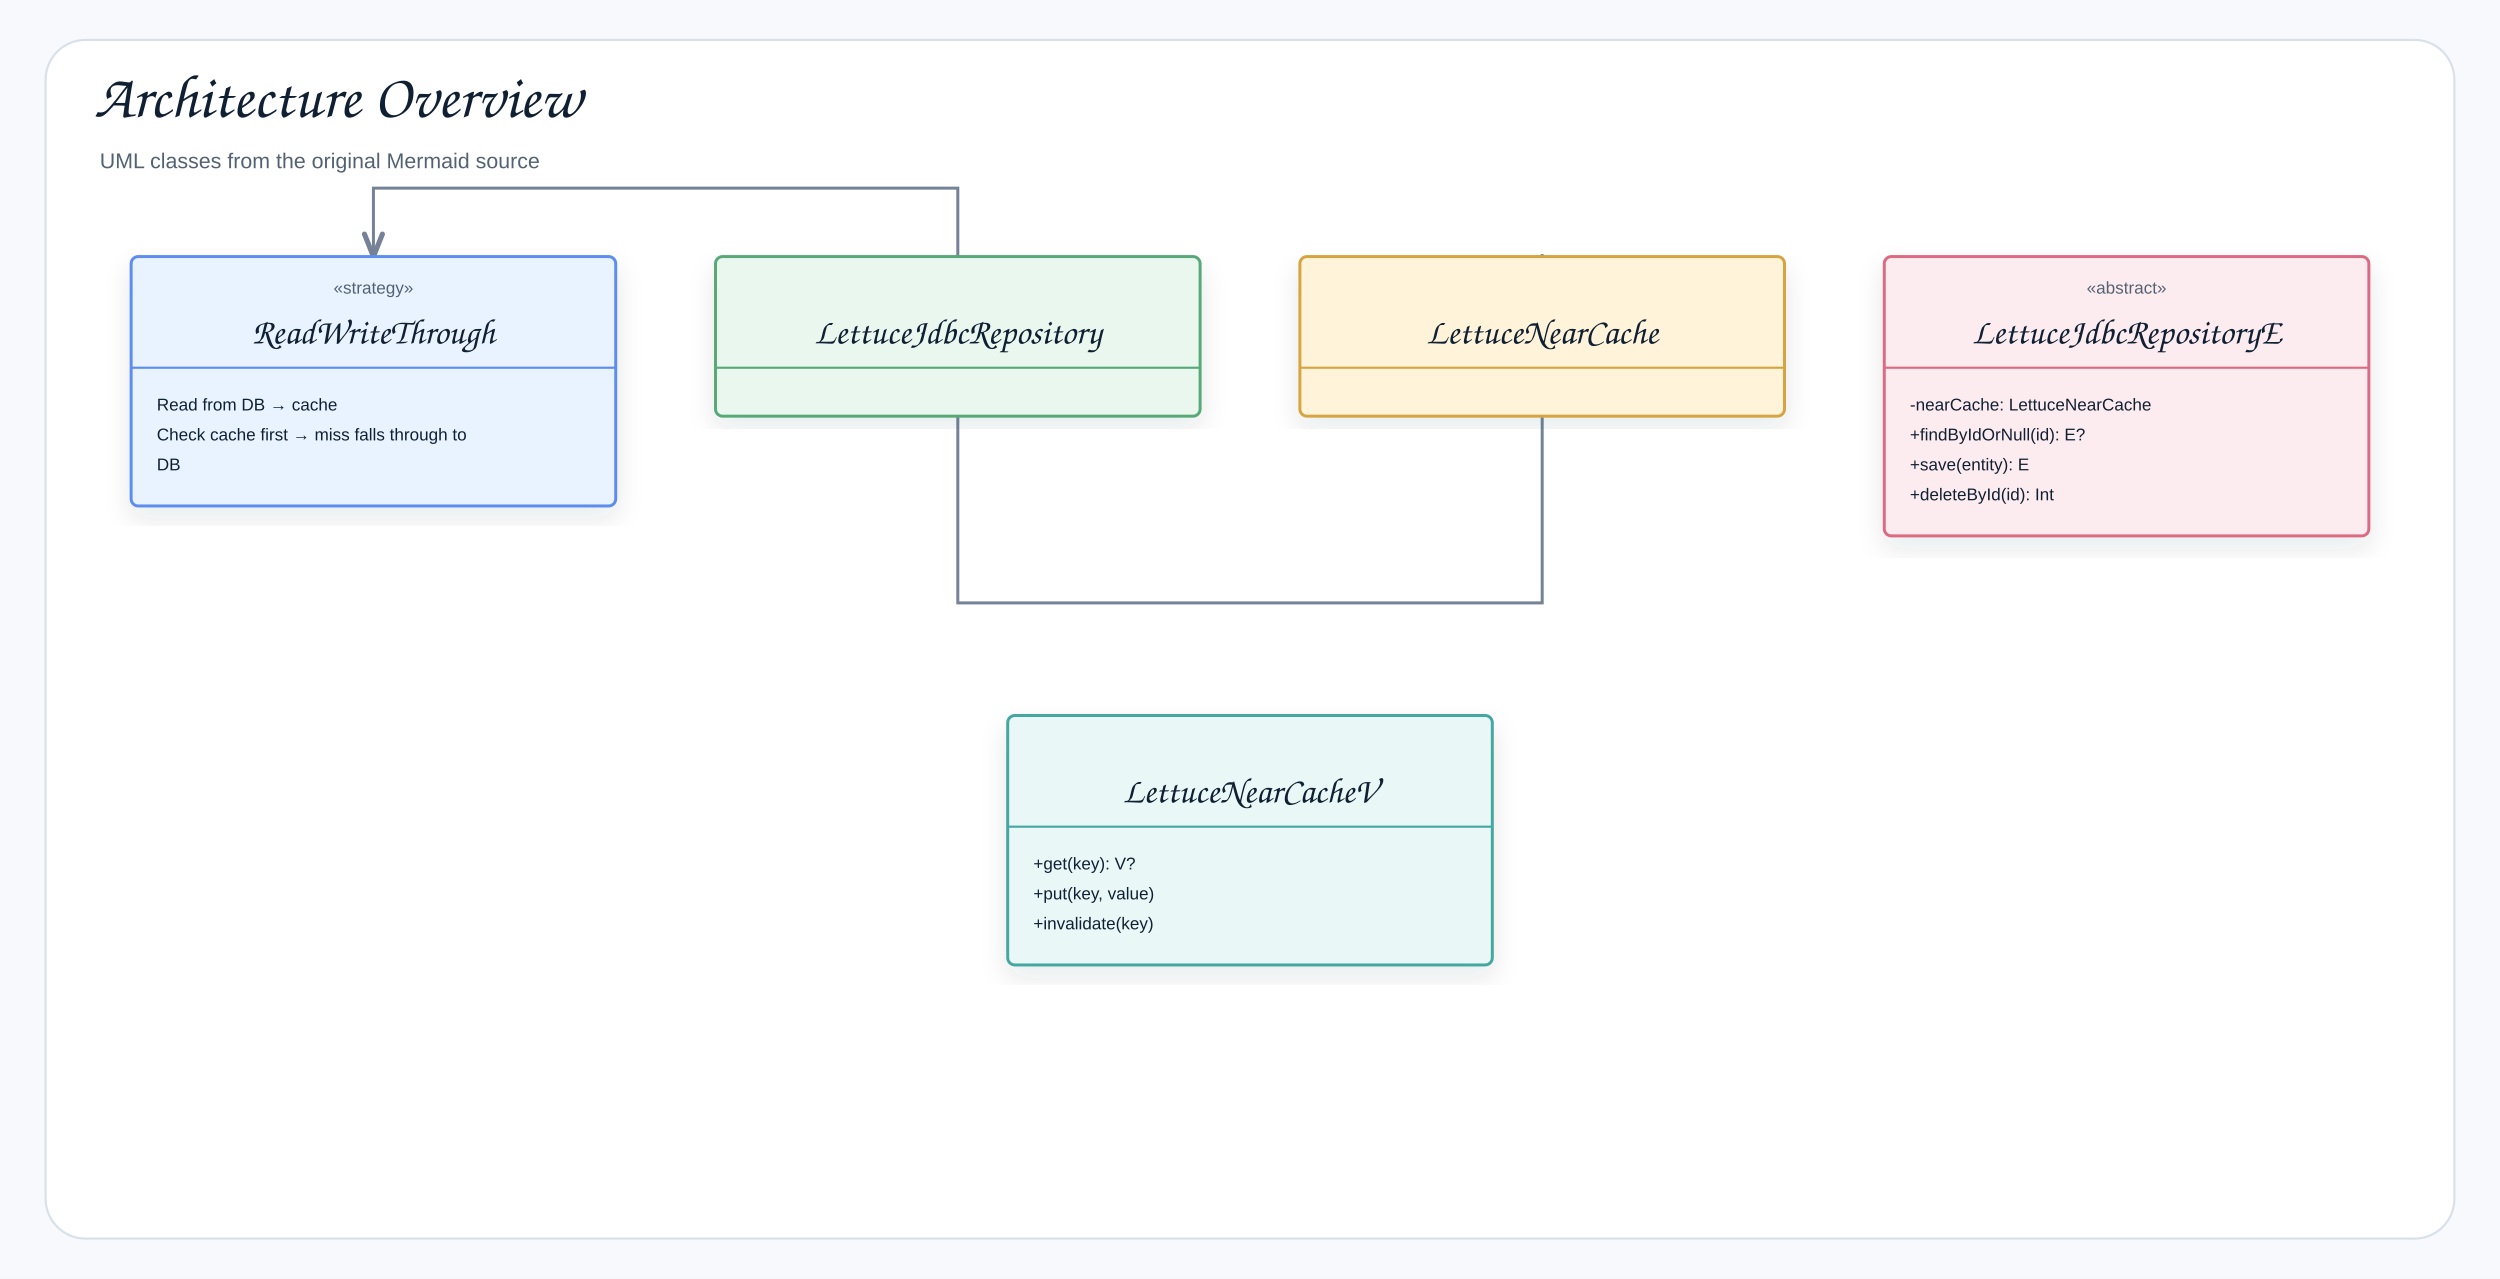
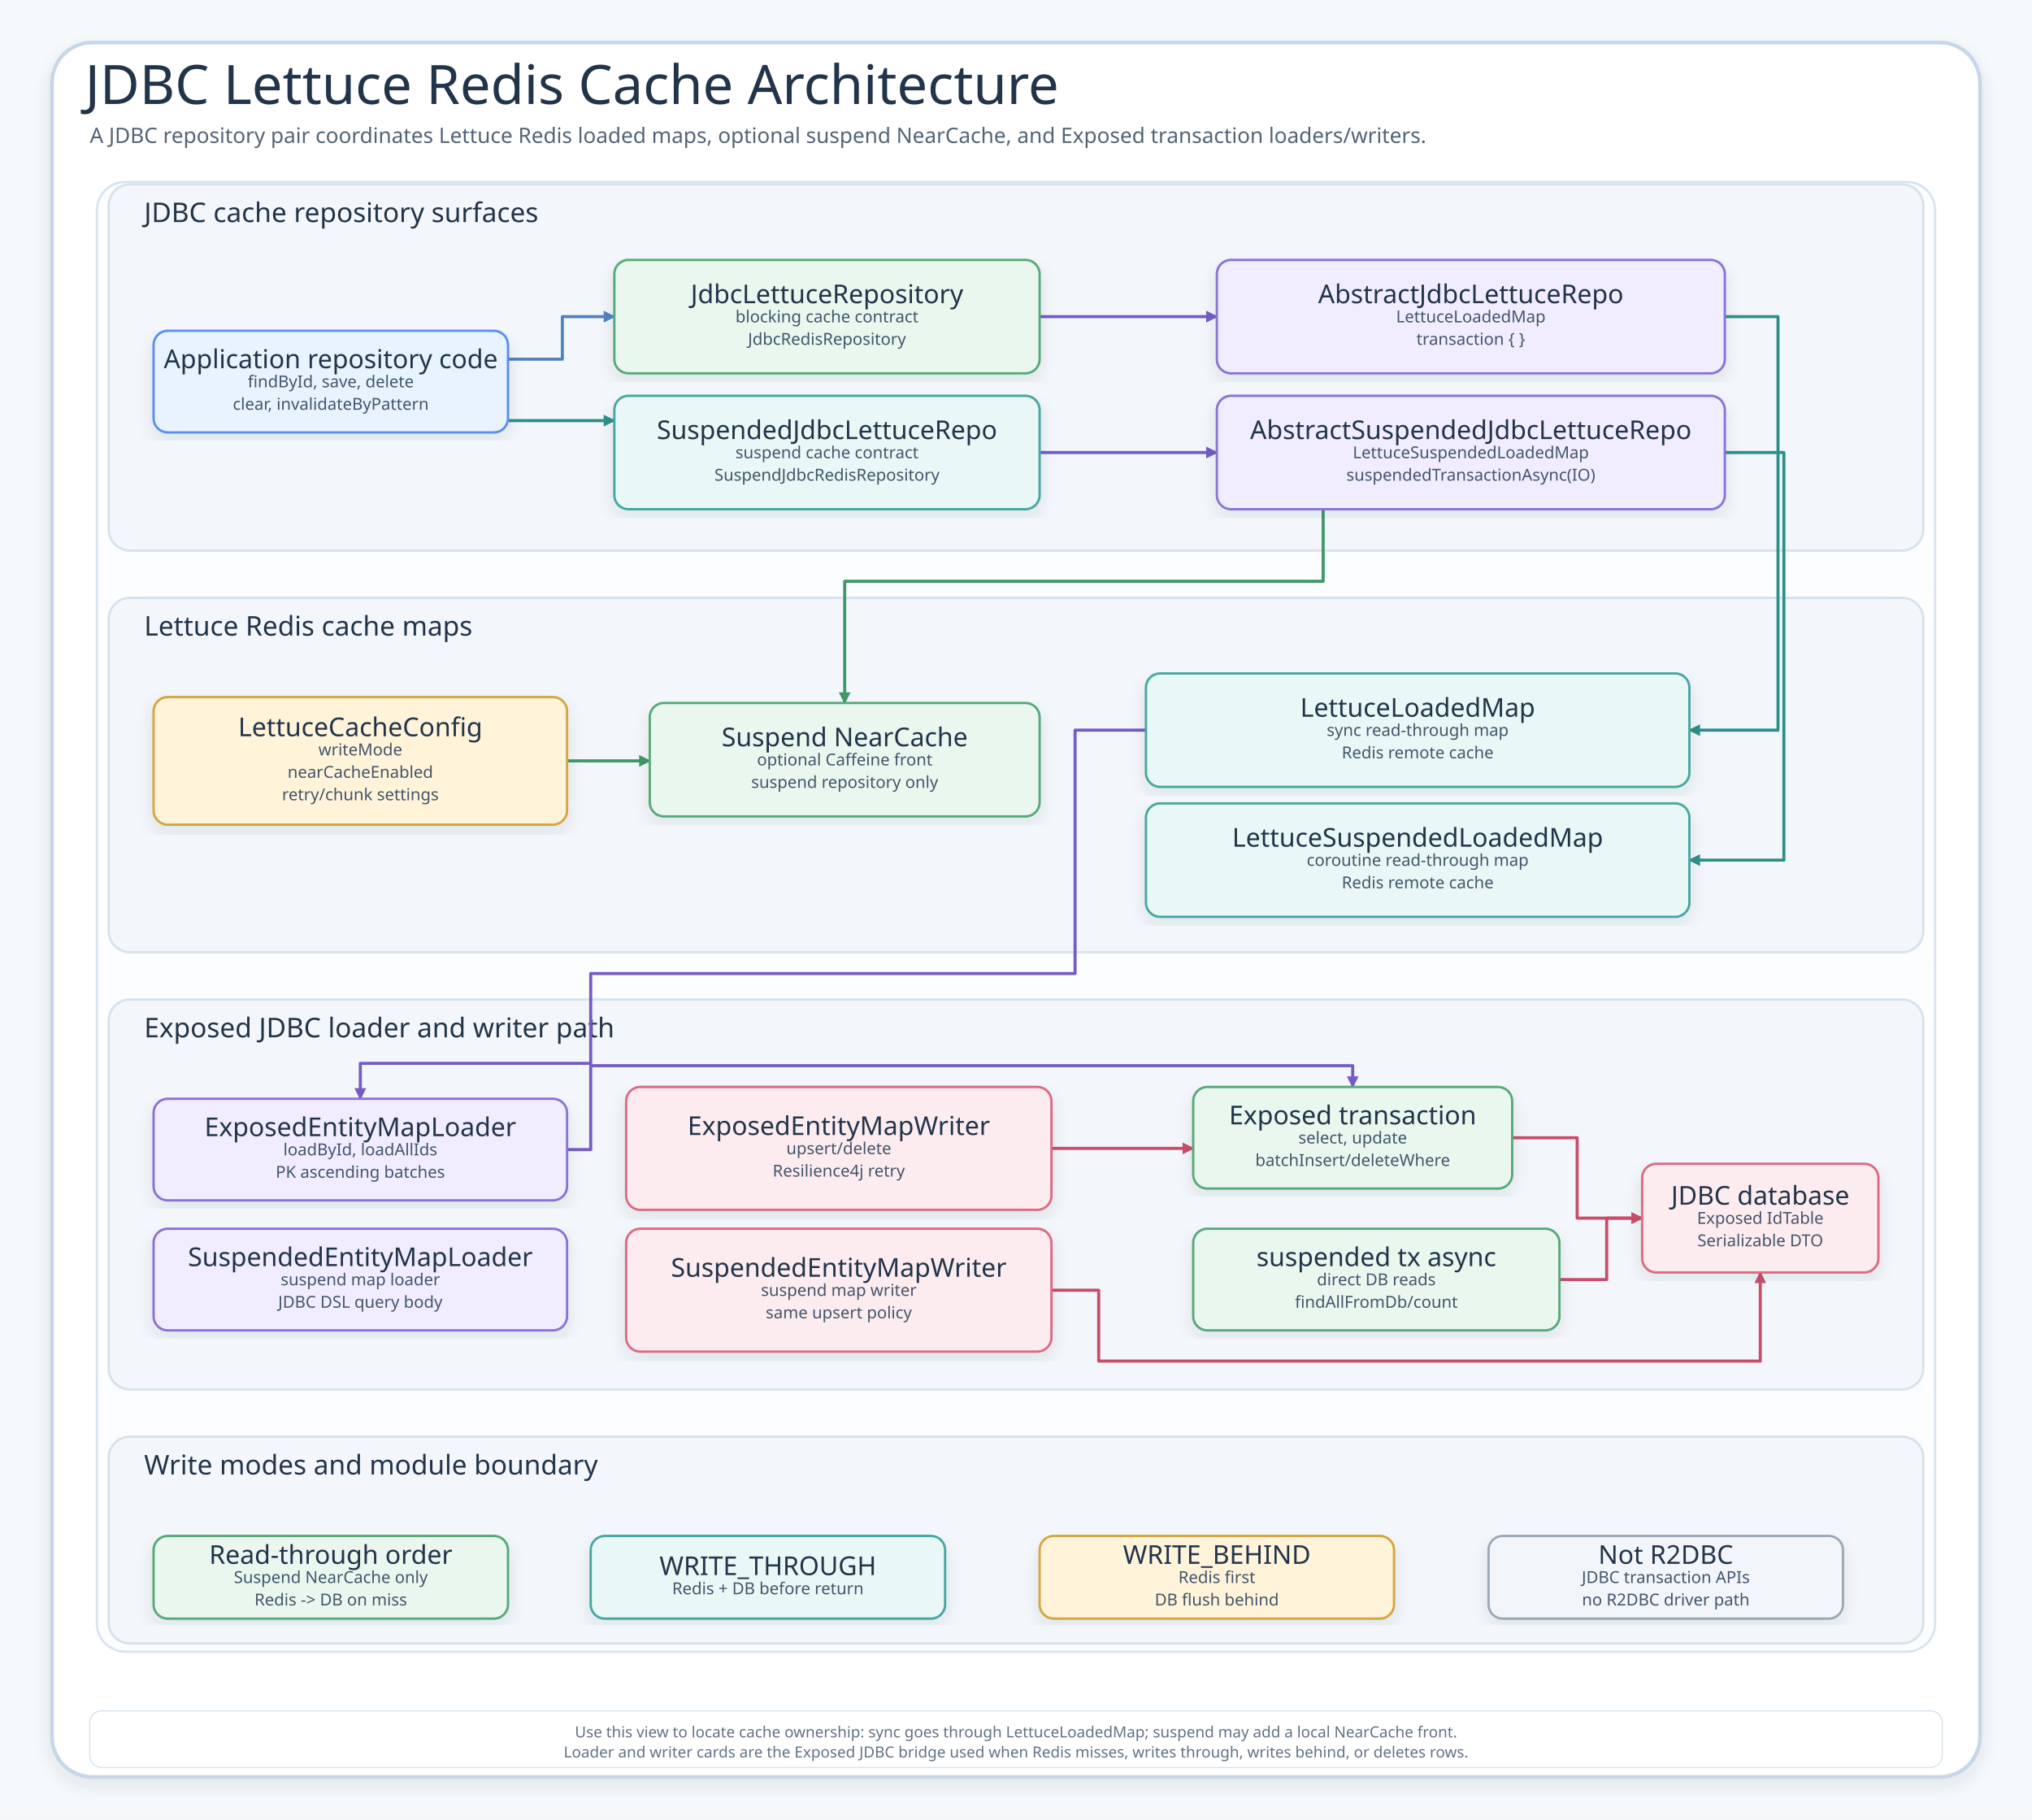
- <svg xmlns="http://www.w3.org/2000/svg" width="1754" height="897" viewBox="0 0 1754 897" role="img" aria-label="Architecture Overview">
+ <svg xmlns="http://www.w3.org/2000/svg" width="1720" height="1540" viewBox="0 0 1720 1540" role="img" aria-labelledby="title desc">
  <defs>
    <filter id="shadow" x="-8%" y="-8%" width="116%" height="116%">
-       <feDropShadow dx="0" dy="8" stdDeviation="9" flood-color="#1f2937" flood-opacity="0.10" />
+       <feDropShadow dx="0" dy="6" stdDeviation="7" flood-color="#203040" flood-opacity="0.10" />
    </filter>
-     <marker id="openArrow" markerWidth="10" markerHeight="8" refX="8.5" refY="4" orient="auto" markerUnits="strokeWidth">
-       <path d="M 1 1 L 8.5 4 L 1 7" fill="none" stroke="#758297" stroke-width="1.7" stroke-linecap="round" stroke-linejoin="round" />
+     <marker id="arrow" viewBox="0 0 10 10" markerWidth="10" markerHeight="10" refX="9" refY="5" orient="auto" markerUnits="userSpaceOnUse">
+       <path d="M 0 0 L 10 5 L 0 10 Z" fill="context-stroke" />
    </marker>
-     <marker id="inherit" markerWidth="11" markerHeight="10" refX="9.5" refY="5" orient="auto" markerUnits="strokeWidth">
-       <path d="M 0.5 1 L 9.5 5 L 0.5 9 Z" fill="#ffffff" stroke="#758297" stroke-width="1.7" />
+     <marker id="generalizationArrow" viewBox="0 0 10 10" markerWidth="10" markerHeight="10" refX="9" refY="5" orient="auto" markerUnits="userSpaceOnUse">
+       <path d="M 0.8 0.8 L 9 5 L 0.8 9.2 Z" fill="#FFFFFF" stroke="context-stroke" stroke-width="1.4" stroke-dasharray="none" />
    </marker>
    <style>
-     .canvas{fill:#f7f9fc}.frame{fill:#fff;stroke:#d8e0ea;stroke-width:1.5}
-     .title{font-family:"Architects Daughter","Comic Sans MS","Comic Sans",cursive;font-size:43px;font-weight:400;fill:#102033}
-     .subtitle{font-family:"Comic Sans MS","Comic Sans","Comic Neue",Arial,sans-serif;font-size:15px;font-weight:400;fill:#536273}
-     .label{font-family:"Architects Daughter","Comic Sans MS","Comic Sans",cursive;font-size:25px;font-weight:400;fill:#102033}
-     .smallLabel{font-family:"Architects Daughter","Comic Sans MS","Comic Sans",cursive;font-size:21px;font-weight:400;fill:#102033}
-     .mono{font-family:"Comic Sans MS","Comic Sans","Comic Neue",Arial,sans-serif;font-size:12px;font-weight:400;fill:#102033}
-     .small{font-family:"Comic Sans MS","Comic Sans","Comic Neue",Arial,sans-serif;font-size:12px;font-weight:400;fill:#536273}
-     .strong{font-family:"Comic Sans MS","Comic Sans","Comic Neue",Arial,sans-serif;font-size:13px;font-weight:400;fill:#102033}
-     .card{stroke-width:2.1;filter:url(#shadow)}.compartment{stroke-width:1.5;fill:none}
-     .line{stroke:#758297;stroke-width:2.1;fill:none;marker-end:url(#openArrow)}
-     .plainLine{stroke:#758297;stroke-width:2.1;fill:none}
-     .dashed{stroke:#758297;stroke-width:2.1;stroke-dasharray:7 6;fill:none;marker-end:url(#openArrow)}
-     .inheritLine{stroke:#758297;stroke-width:2.2;fill:none;marker-end:url(#inherit)}
-     .implLine{stroke:#758297;stroke-width:2.2;stroke-dasharray:8 7;fill:none;marker-end:url(#inherit)}
-   </style>
+       .canvas{fill:#F6F9FC}.decor{fill:#FFFFFF;stroke:#C7D7E7;stroke-width:3.2;filter:url(#shadow)}
+       .innerFrame{fill:#FBFDFF;stroke:#D9E4EF;stroke-width:2}
+       .title{font-family:"Architects Daughter";font-size:46px;fill:#22344A;font-weight:400}
+       .subtitle{font-family:"Comic Mono";font-size:18px;fill:#536476;font-weight:400}
+       .group{fill:#F3F7FB;stroke:#D7E2EC;stroke-width:2}.group-title{font-family:"Architects Daughter";font-size:23px;fill:#22344A;font-weight:400}
+       .card-title{font-family:"Architects Daughter";font-size:22px;fill:#22344A;font-weight:400}.detail{font-family:"Comic Mono";font-size:14px;fill:#42556B;font-weight:400}
+       .small{font-family:"Comic Mono";font-size:13px;fill:#627184;font-weight:400}.shape{filter:url(#shadow);stroke-width:2}
+       .connector{fill:none;stroke-width:2.6;marker-end:url(#arrow);stroke-linejoin:round;stroke-linecap:round}.generalization{marker-end:url(#generalizationArrow)}.dashed{stroke-dasharray:7 6}
+       .pill{fill:#FFFFFF;stroke:#D7E2EC;stroke-width:1}
+     </style>
  </defs>
-   <rect class="canvas" width="1754" height="897" />
-   <rect class="frame" x="32" y="28" width="1690" height="841" rx="28" />
-   <text class="title" x="66" y="82">Architecture Overview</text>
-   <text class="subtitle" x="70" y="118">UML classes from the original Mermaid source</text>
-   <path class="line" d="M672 292 L672 132 L262 132 L262 180" />
-   <path class="line" d="M672 292 L672 423 L1082 423 L1082 180" />
-   <g transform="translate(92,180)">
-     <rect class="card" x="0" y="0" width="340" height="175" rx="5" fill="#E8F3FF" stroke="#5B8DEF" />
-     <line class="compartment" x1="0" y1="78" x2="340" y2="78" stroke="#5B8DEF" />
-     <text class="small" x="170" y="26" text-anchor="middle">«strategy»</text>
-     <text class="label" x="170" y="61" text-anchor="middle">ReadWriteThrough</text>
-     <text class="mono" x="18" y="108">Read from DB → cache</text>
-     <text class="mono" x="18" y="129">Check cache first → miss falls through to</text>
-     <text class="mono" x="18" y="150">DB</text>
+   <rect class="canvas" width="1720" height="1540" />
+   <rect class="decor" x="44" y="36" width="1632" height="1468" rx="34" />
+   <rect class="innerFrame" x="82" y="154" width="1556" height="1244" rx="24" />
+   <text class="title" x="72" y="88">JDBC Lettuce Redis Cache Architecture</text>
+   <text class="subtitle" x="76" y="121">A JDBC repository pair coordinates Lettuce Redis loaded maps, optional suspend NearCache, and Exposed transaction loaders/writers.</text>
+   <g id="group-api">
+     <rect class="group" x="92" y="156" width="1536" height="310" rx="18" />
+     <text class="group-title" x="122" y="180" dominant-baseline="middle">JDBC cache repository surfaces</text>
  </g>
-   <g transform="translate(502,180)">
-     <rect class="card" x="0" y="0" width="340" height="112" rx="5" fill="#EAF7EF" stroke="#58A978" />
-     <line class="compartment" x1="0" y1="78" x2="340" y2="78" stroke="#58A978" />
-     <text class="small" x="170" y="26" text-anchor="middle" />
-     <text class="label" x="170" y="61" text-anchor="middle">LettuceJdbcRepository</text>
+   <g id="group-cache">
+     <rect class="group" x="92" y="506" width="1536" height="300" rx="18" />
+     <text class="group-title" x="122" y="530" dominant-baseline="middle">Lettuce Redis cache maps</text>
  </g>
-   <g transform="translate(912,180)">
-     <rect class="card" x="0" y="0" width="340" height="112" rx="5" fill="#FFF3D9" stroke="#D6A441" />
-     <line class="compartment" x1="0" y1="78" x2="340" y2="78" stroke="#D6A441" />
-     <text class="small" x="170" y="26" text-anchor="middle" />
-     <text class="label" x="170" y="61" text-anchor="middle">LettuceNearCache</text>
+   <g id="group-persistence">
+     <rect class="group" x="92" y="846" width="1536" height="330" rx="18" />
+     <text class="group-title" x="122" y="870" dominant-baseline="middle">Exposed JDBC loader and writer path</text>
  </g>
-   <g transform="translate(1322,180)">
-     <rect class="card" x="0" y="0" width="340" height="196" rx="5" fill="#FDECEF" stroke="#DC6B82" />
-     <line class="compartment" x1="0" y1="78" x2="340" y2="78" stroke="#DC6B82" />
-     <text class="small" x="170" y="26" text-anchor="middle">«abstract»</text>
-     <text class="label" x="170" y="61" text-anchor="middle">LettuceJdbcRepositoryE</text>
-     <text class="mono" x="18" y="108">-nearCache: LettuceNearCache</text>
-     <text class="mono" x="18" y="129">+findByIdOrNull(id): E?</text>
-     <text class="mono" x="18" y="150">+save(entity): E</text>
-     <text class="mono" x="18" y="171">+deleteById(id): Int</text>
+   <g id="group-modes">
+     <rect class="group" x="92" y="1216" width="1536" height="175" rx="18" />
+     <text class="group-title" x="122" y="1240" dominant-baseline="middle">Write modes and module boundary</text>
  </g>
-   <g transform="translate(707,502)">
-     <rect class="card" x="0" y="0" width="340" height="175" rx="5" fill="#E9F7F6" stroke="#45A7A1" />
-     <line class="compartment" x1="0" y1="78" x2="340" y2="78" stroke="#45A7A1" />
-     <text class="small" x="170" y="26" text-anchor="middle" />
-     <text class="label" x="170" y="61" text-anchor="middle">LettuceNearCacheV</text>
-     <text class="mono" x="18" y="108">+get(key): V?</text>
-     <text class="mono" x="18" y="129">+put(key, value)</text>
-     <text class="mono" x="18" y="150">+invalidate(key)</text>
+   <path id="route-caller-sync-contract" data-edge="caller-&gt;sync-contract" data-label="blocking calls" class="connector" d="M 430 304 L 476 304 L 476 268 L 520 268" stroke="#4F83BF" />
+   <path id="route-caller-suspend-contract" data-edge="caller-&gt;suspend-contract" data-label="suspend calls" class="connector" d="M 430 356 L 520 356" stroke="#2E8F89" />
+   <path id="route-sync-contract-sync-base" data-edge="sync-contract-&gt;sync-base" data-label="implemented by" class="connector" d="M 880 268 L 1030 268" stroke="#755BC6" />
+   <path id="route-suspend-contract-suspend-base" data-edge="suspend-contract-&gt;suspend-base" data-label="implemented by" class="connector" d="M 880 383 L 1030 383" stroke="#755BC6" />
+   <path id="route-sync-base-redis-sync" data-edge="sync-base-&gt;redis-sync" data-label="owns sync map" class="connector" d="M 1460 268 L 1505 268 L 1505 618 L 1430 618" stroke="#2E8F89" />
+   <path id="route-suspend-base-redis-suspend" data-edge="suspend-base-&gt;redis-suspend" data-label="owns suspend map" class="connector" d="M 1460 383 L 1510 383 L 1510 728 L 1430 728" stroke="#2E8F89" />
+   <path id="route-suspend-base-near-cache" data-edge="suspend-base-&gt;near-cache" data-label="optional local front" class="connector" d="M 1120 431 L 1120 492 L 715 492 L 715 595" stroke="#3E9868" />
+   <path id="route-config-near-cache" data-edge="config-&gt;near-cache" data-label="enables local front" class="connector" d="M 480 644 L 550 644" stroke="#3E9868" />
+   <path id="route-redis-sync-loader-sync" data-edge="redis-sync-&gt;loader-sync" data-label="miss loads" class="connector" d="M 970 618 L 910 618 L 910 824 L 500 824 L 500 900 L 305 900 L 305 930" stroke="#755BC6" />
+   <path id="route-loader-sync-tx-sync" data-edge="loader-sync-&gt;tx-sync" data-label="SELECT" class="connector" d="M 480 973 L 500 973 L 500 902 L 1145 902 L 1145 920" stroke="#755BC6" />
+   <path id="route-writer-sync-tx-sync" data-edge="writer-sync-&gt;tx-sync" data-label="UPDATE/INSERT/DELETE" class="connector" d="M 890 972 L 1010 972" stroke="#C94D68" />
+   <path id="route-writer-suspend-database" data-edge="writer-suspend-&gt;database" data-label="JDBC DSL writer" class="connector" d="M 890 1092 L 930 1092 L 930 1152 L 1490 1152 L 1490 1077" stroke="#C94D68" />
+   <path id="route-tx-sync-database" data-edge="tx-sync-&gt;database" data-label="JDBC statements" class="connector" d="M 1280 963 L 1335 963 L 1335 1031 L 1390 1031" stroke="#C94D68" />
+   <path id="route-tx-suspend-database" data-edge="tx-suspend-&gt;database" data-label="JDBC statements" class="connector" d="M 1320 1083 L 1360 1083 L 1360 1031 L 1390 1031" stroke="#C94D68" />
+   <g id="node-caller" data-node="caller" transform="translate(130,280)">
+     <rect class="shape" x="0" y="0" width="300" height="86" rx="12" fill="#E8F3FF" stroke="#5B8DEF" />
+     <text class="card-title" x="150" y="24" text-anchor="middle" dominant-baseline="middle">Application repository code</text>
+     <text class="detail" x="150" y="43" text-anchor="middle" dominant-baseline="middle">findById, save, delete</text>
+     <text class="detail" x="150" y="62" text-anchor="middle" dominant-baseline="middle">clear, invalidateByPattern</text>
+   </g>
+   <g id="node-sync-contract" data-node="sync-contract" transform="translate(520,220)">
+     <rect class="shape" x="0" y="0" width="360" height="96" rx="12" fill="#EAF7EF" stroke="#58A978" />
+     <text class="card-title" x="180" y="29" text-anchor="middle" dominant-baseline="middle">JdbcLettuceRepository</text>
+     <text class="detail" x="180" y="48" text-anchor="middle" dominant-baseline="middle">blocking cache contract</text>
+     <text class="detail" x="180" y="67" text-anchor="middle" dominant-baseline="middle">JdbcRedisRepository</text>
+   </g>
+   <g id="node-suspend-contract" data-node="suspend-contract" transform="translate(520,335)">
+     <rect class="shape" x="0" y="0" width="360" height="96" rx="12" fill="#E9F7F6" stroke="#45A7A1" />
+     <text class="card-title" x="180" y="29" text-anchor="middle" dominant-baseline="middle">SuspendedJdbcLettuceRepo</text>
+     <text class="detail" x="180" y="48" text-anchor="middle" dominant-baseline="middle">suspend cache contract</text>
+     <text class="detail" x="180" y="67" text-anchor="middle" dominant-baseline="middle">SuspendJdbcRedisRepository</text>
+   </g>
+   <g id="node-sync-base" data-node="sync-base" transform="translate(1030,220)">
+     <rect class="shape" x="0" y="0" width="430" height="96" rx="12" fill="#F1ECFF" stroke="#8A72D6" />
+     <text class="card-title" x="215" y="29" text-anchor="middle" dominant-baseline="middle">AbstractJdbcLettuceRepo</text>
+     <text class="detail" x="215" y="48" text-anchor="middle" dominant-baseline="middle">LettuceLoadedMap</text>
+     <text class="detail" x="215" y="67" text-anchor="middle" dominant-baseline="middle">transaction { }</text>
+   </g>
+   <g id="node-suspend-base" data-node="suspend-base" transform="translate(1030,335)">
+     <rect class="shape" x="0" y="0" width="430" height="96" rx="12" fill="#F1ECFF" stroke="#8A72D6" />
+     <text class="card-title" x="215" y="29" text-anchor="middle" dominant-baseline="middle">AbstractSuspendedJdbcLettuceRepo</text>
+     <text class="detail" x="215" y="48" text-anchor="middle" dominant-baseline="middle">LettuceSuspendedLoadedMap</text>
+     <text class="detail" x="215" y="67" text-anchor="middle" dominant-baseline="middle">suspendedTransactionAsync(IO)</text>
+   </g>
+   <g id="node-config" data-node="config" transform="translate(130,590)">
+     <rect class="shape" x="0" y="0" width="350" height="108" rx="12" fill="#FFF3D9" stroke="#D6A441" />
+     <text class="card-title" x="175" y="25.5" text-anchor="middle" dominant-baseline="middle">LettuceCacheConfig</text>
+     <text class="detail" x="175" y="44.5" text-anchor="middle" dominant-baseline="middle">writeMode</text>
+     <text class="detail" x="175" y="63.5" text-anchor="middle" dominant-baseline="middle">nearCacheEnabled</text>
+     <text class="detail" x="175" y="82.5" text-anchor="middle" dominant-baseline="middle">retry/chunk settings</text>
+   </g>
+   <g id="node-near-cache" data-node="near-cache" transform="translate(550,595)">
+     <rect class="shape" x="0" y="0" width="330" height="96" rx="12" fill="#EAF7EF" stroke="#58A978" />
+     <text class="card-title" x="165" y="29" text-anchor="middle" dominant-baseline="middle">Suspend NearCache</text>
+     <text class="detail" x="165" y="48" text-anchor="middle" dominant-baseline="middle">optional Caffeine front</text>
+     <text class="detail" x="165" y="67" text-anchor="middle" dominant-baseline="middle">suspend repository only</text>
+   </g>
+   <g id="node-redis-sync" data-node="redis-sync" transform="translate(970,570)">
+     <rect class="shape" x="0" y="0" width="460" height="96" rx="12" fill="#E9F7F6" stroke="#45A7A1" />
+     <text class="card-title" x="230" y="29" text-anchor="middle" dominant-baseline="middle">LettuceLoadedMap</text>
+     <text class="detail" x="230" y="48" text-anchor="middle" dominant-baseline="middle">sync read-through map</text>
+     <text class="detail" x="230" y="67" text-anchor="middle" dominant-baseline="middle">Redis remote cache</text>
+   </g>
+   <g id="node-redis-suspend" data-node="redis-suspend" transform="translate(970,680)">
+     <rect class="shape" x="0" y="0" width="460" height="96" rx="12" fill="#E9F7F6" stroke="#45A7A1" />
+     <text class="card-title" x="230" y="29" text-anchor="middle" dominant-baseline="middle">LettuceSuspendedLoadedMap</text>
+     <text class="detail" x="230" y="48" text-anchor="middle" dominant-baseline="middle">coroutine read-through map</text>
+     <text class="detail" x="230" y="67" text-anchor="middle" dominant-baseline="middle">Redis remote cache</text>
+   </g>
+   <g id="node-loader-sync" data-node="loader-sync" transform="translate(130,930)">
+     <rect class="shape" x="0" y="0" width="350" height="86" rx="12" fill="#F1ECFF" stroke="#8A72D6" />
+     <text class="card-title" x="175" y="24" text-anchor="middle" dominant-baseline="middle">ExposedEntityMapLoader</text>
+     <text class="detail" x="175" y="43" text-anchor="middle" dominant-baseline="middle">loadById, loadAllIds</text>
+     <text class="detail" x="175" y="62" text-anchor="middle" dominant-baseline="middle">PK ascending batches</text>
+   </g>
+   <g id="node-writer-sync" data-node="writer-sync" transform="translate(530,920)">
+     <rect class="shape" x="0" y="0" width="360" height="104" rx="12" fill="#FDECEF" stroke="#DC6B82" />
+     <text class="card-title" x="180" y="33" text-anchor="middle" dominant-baseline="middle">ExposedEntityMapWriter</text>
+     <text class="detail" x="180" y="52" text-anchor="middle" dominant-baseline="middle">upsert/delete</text>
+     <text class="detail" x="180" y="71" text-anchor="middle" dominant-baseline="middle">Resilience4j retry</text>
+   </g>
+   <g id="node-tx-sync" data-node="tx-sync" transform="translate(1010,920)">
+     <rect class="shape" x="0" y="0" width="270" height="86" rx="12" fill="#EAF7EF" stroke="#58A978" />
+     <text class="card-title" x="135" y="24" text-anchor="middle" dominant-baseline="middle">Exposed transaction</text>
+     <text class="detail" x="135" y="43" text-anchor="middle" dominant-baseline="middle">select, update</text>
+     <text class="detail" x="135" y="62" text-anchor="middle" dominant-baseline="middle">batchInsert/deleteWhere</text>
+   </g>
+   <g id="node-loader-suspend" data-node="loader-suspend" transform="translate(130,1040)">
+     <rect class="shape" x="0" y="0" width="350" height="86" rx="12" fill="#F1ECFF" stroke="#8A72D6" />
+     <text class="card-title" x="175" y="24" text-anchor="middle" dominant-baseline="middle">SuspendedEntityMapLoader</text>
+     <text class="detail" x="175" y="43" text-anchor="middle" dominant-baseline="middle">suspend map loader</text>
+     <text class="detail" x="175" y="62" text-anchor="middle" dominant-baseline="middle">JDBC DSL query body</text>
+   </g>
+   <g id="node-writer-suspend" data-node="writer-suspend" transform="translate(530,1040)">
+     <rect class="shape" x="0" y="0" width="360" height="104" rx="12" fill="#FDECEF" stroke="#DC6B82" />
+     <text class="card-title" x="180" y="33" text-anchor="middle" dominant-baseline="middle">SuspendedEntityMapWriter</text>
+     <text class="detail" x="180" y="52" text-anchor="middle" dominant-baseline="middle">suspend map writer</text>
+     <text class="detail" x="180" y="71" text-anchor="middle" dominant-baseline="middle">same upsert policy</text>
+   </g>
+   <g id="node-tx-suspend" data-node="tx-suspend" transform="translate(1010,1040)">
+     <rect class="shape" x="0" y="0" width="310" height="86" rx="12" fill="#EAF7EF" stroke="#58A978" />
+     <text class="card-title" x="155" y="24" text-anchor="middle" dominant-baseline="middle">suspended tx async</text>
+     <text class="detail" x="155" y="43" text-anchor="middle" dominant-baseline="middle">direct DB reads</text>
+     <text class="detail" x="155" y="62" text-anchor="middle" dominant-baseline="middle">findAllFromDb/count</text>
+   </g>
+   <g id="node-database" data-node="database" transform="translate(1390,985)">
+     <rect class="shape" x="0" y="0" width="200" height="92" rx="12" fill="#FDECEF" stroke="#DC6B82" />
+     <text class="card-title" x="100" y="27" text-anchor="middle" dominant-baseline="middle">JDBC database</text>
+     <text class="detail" x="100" y="46" text-anchor="middle" dominant-baseline="middle">Exposed IdTable</text>
+     <text class="detail" x="100" y="65" text-anchor="middle" dominant-baseline="middle">Serializable DTO</text>
+   </g>
+   <g id="node-read-order" data-node="read-order" transform="translate(130,1300)">
+     <rect class="shape" x="0" y="0" width="300" height="70" rx="12" fill="#EAF7EF" stroke="#58A978" />
+     <text class="card-title" x="150" y="16" text-anchor="middle" dominant-baseline="middle">Read-through order</text>
+     <text class="detail" x="150" y="35" text-anchor="middle" dominant-baseline="middle">Suspend NearCache only</text>
+     <text class="detail" x="150" y="54" text-anchor="middle" dominant-baseline="middle">Redis -&gt; DB on miss</text>
+   </g>
+   <g id="node-write-through" data-node="write-through" transform="translate(500,1300)">
+     <rect class="shape" x="0" y="0" width="300" height="70" rx="12" fill="#E9F7F6" stroke="#45A7A1" />
+     <text class="card-title" x="150" y="25.5" text-anchor="middle" dominant-baseline="middle">WRITE_THROUGH</text>
+     <text class="detail" x="150" y="44.5" text-anchor="middle" dominant-baseline="middle">Redis + DB before return</text>
+   </g>
+   <g id="node-write-behind" data-node="write-behind" transform="translate(880,1300)">
+     <rect class="shape" x="0" y="0" width="300" height="70" rx="12" fill="#FFF3D9" stroke="#D6A441" />
+     <text class="card-title" x="150" y="16" text-anchor="middle" dominant-baseline="middle">WRITE_BEHIND</text>
+     <text class="detail" x="150" y="35" text-anchor="middle" dominant-baseline="middle">Redis first</text>
+     <text class="detail" x="150" y="54" text-anchor="middle" dominant-baseline="middle">DB flush behind</text>
+   </g>
+   <g id="node-boundary" data-node="boundary" transform="translate(1260,1300)">
+     <rect class="shape" x="0" y="0" width="300" height="70" rx="12" fill="#F2F5F9" stroke="#9AA8B8" />
+     <text class="card-title" x="150" y="16" text-anchor="middle" dominant-baseline="middle">Not R2DBC</text>
+     <text class="detail" x="150" y="35" text-anchor="middle" dominant-baseline="middle">JDBC transaction APIs</text>
+     <text class="detail" x="150" y="54" text-anchor="middle" dominant-baseline="middle">no R2DBC driver path</text>
+   </g>
+   <g transform="translate(76,1448)">
+     <rect class="pill" x="0" y="0" width="1568" height="48" rx="10" />
+     <text class="small" x="784" y="18" text-anchor="middle" dominant-baseline="middle">Use this view to locate cache ownership: sync goes through LettuceLoadedMap; suspend may add a local NearCache front.</text>
+     <text class="small" x="784" y="35" text-anchor="middle" dominant-baseline="middle">Loader and writer cards are the Exposed JDBC bridge used when Redis misses, writes through, writes behind, or deletes rows.</text>
  </g>
</svg>
